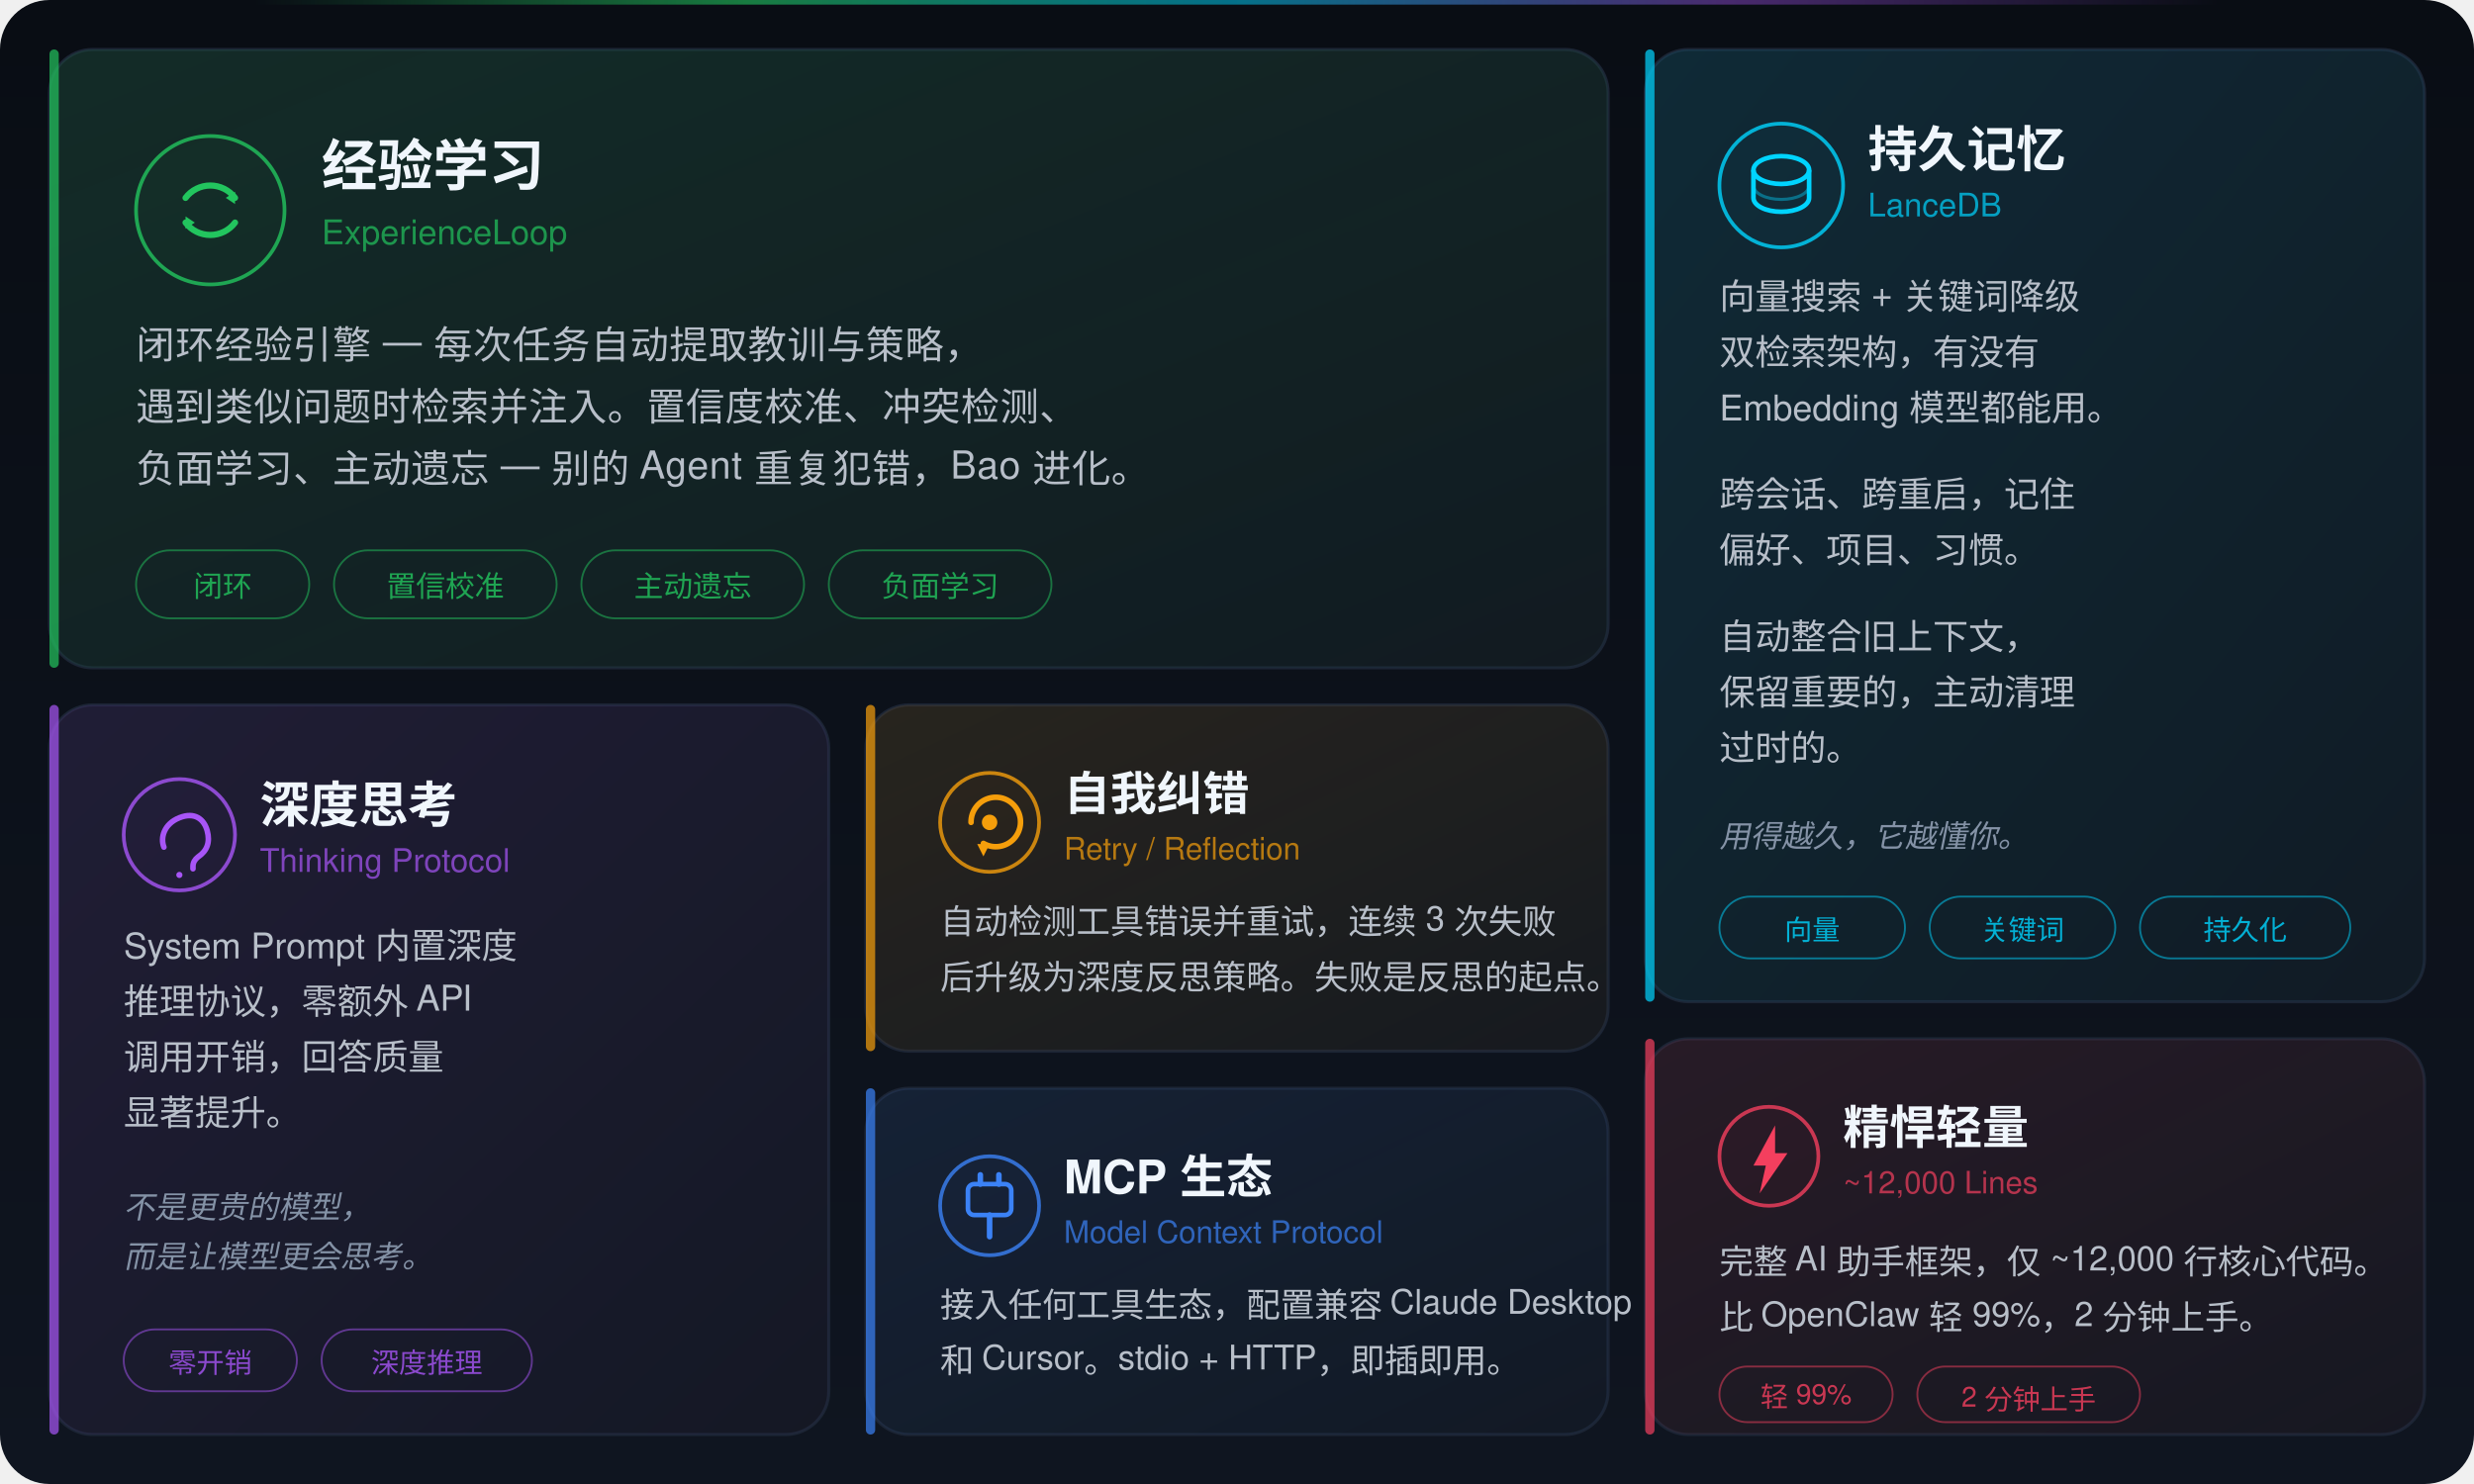
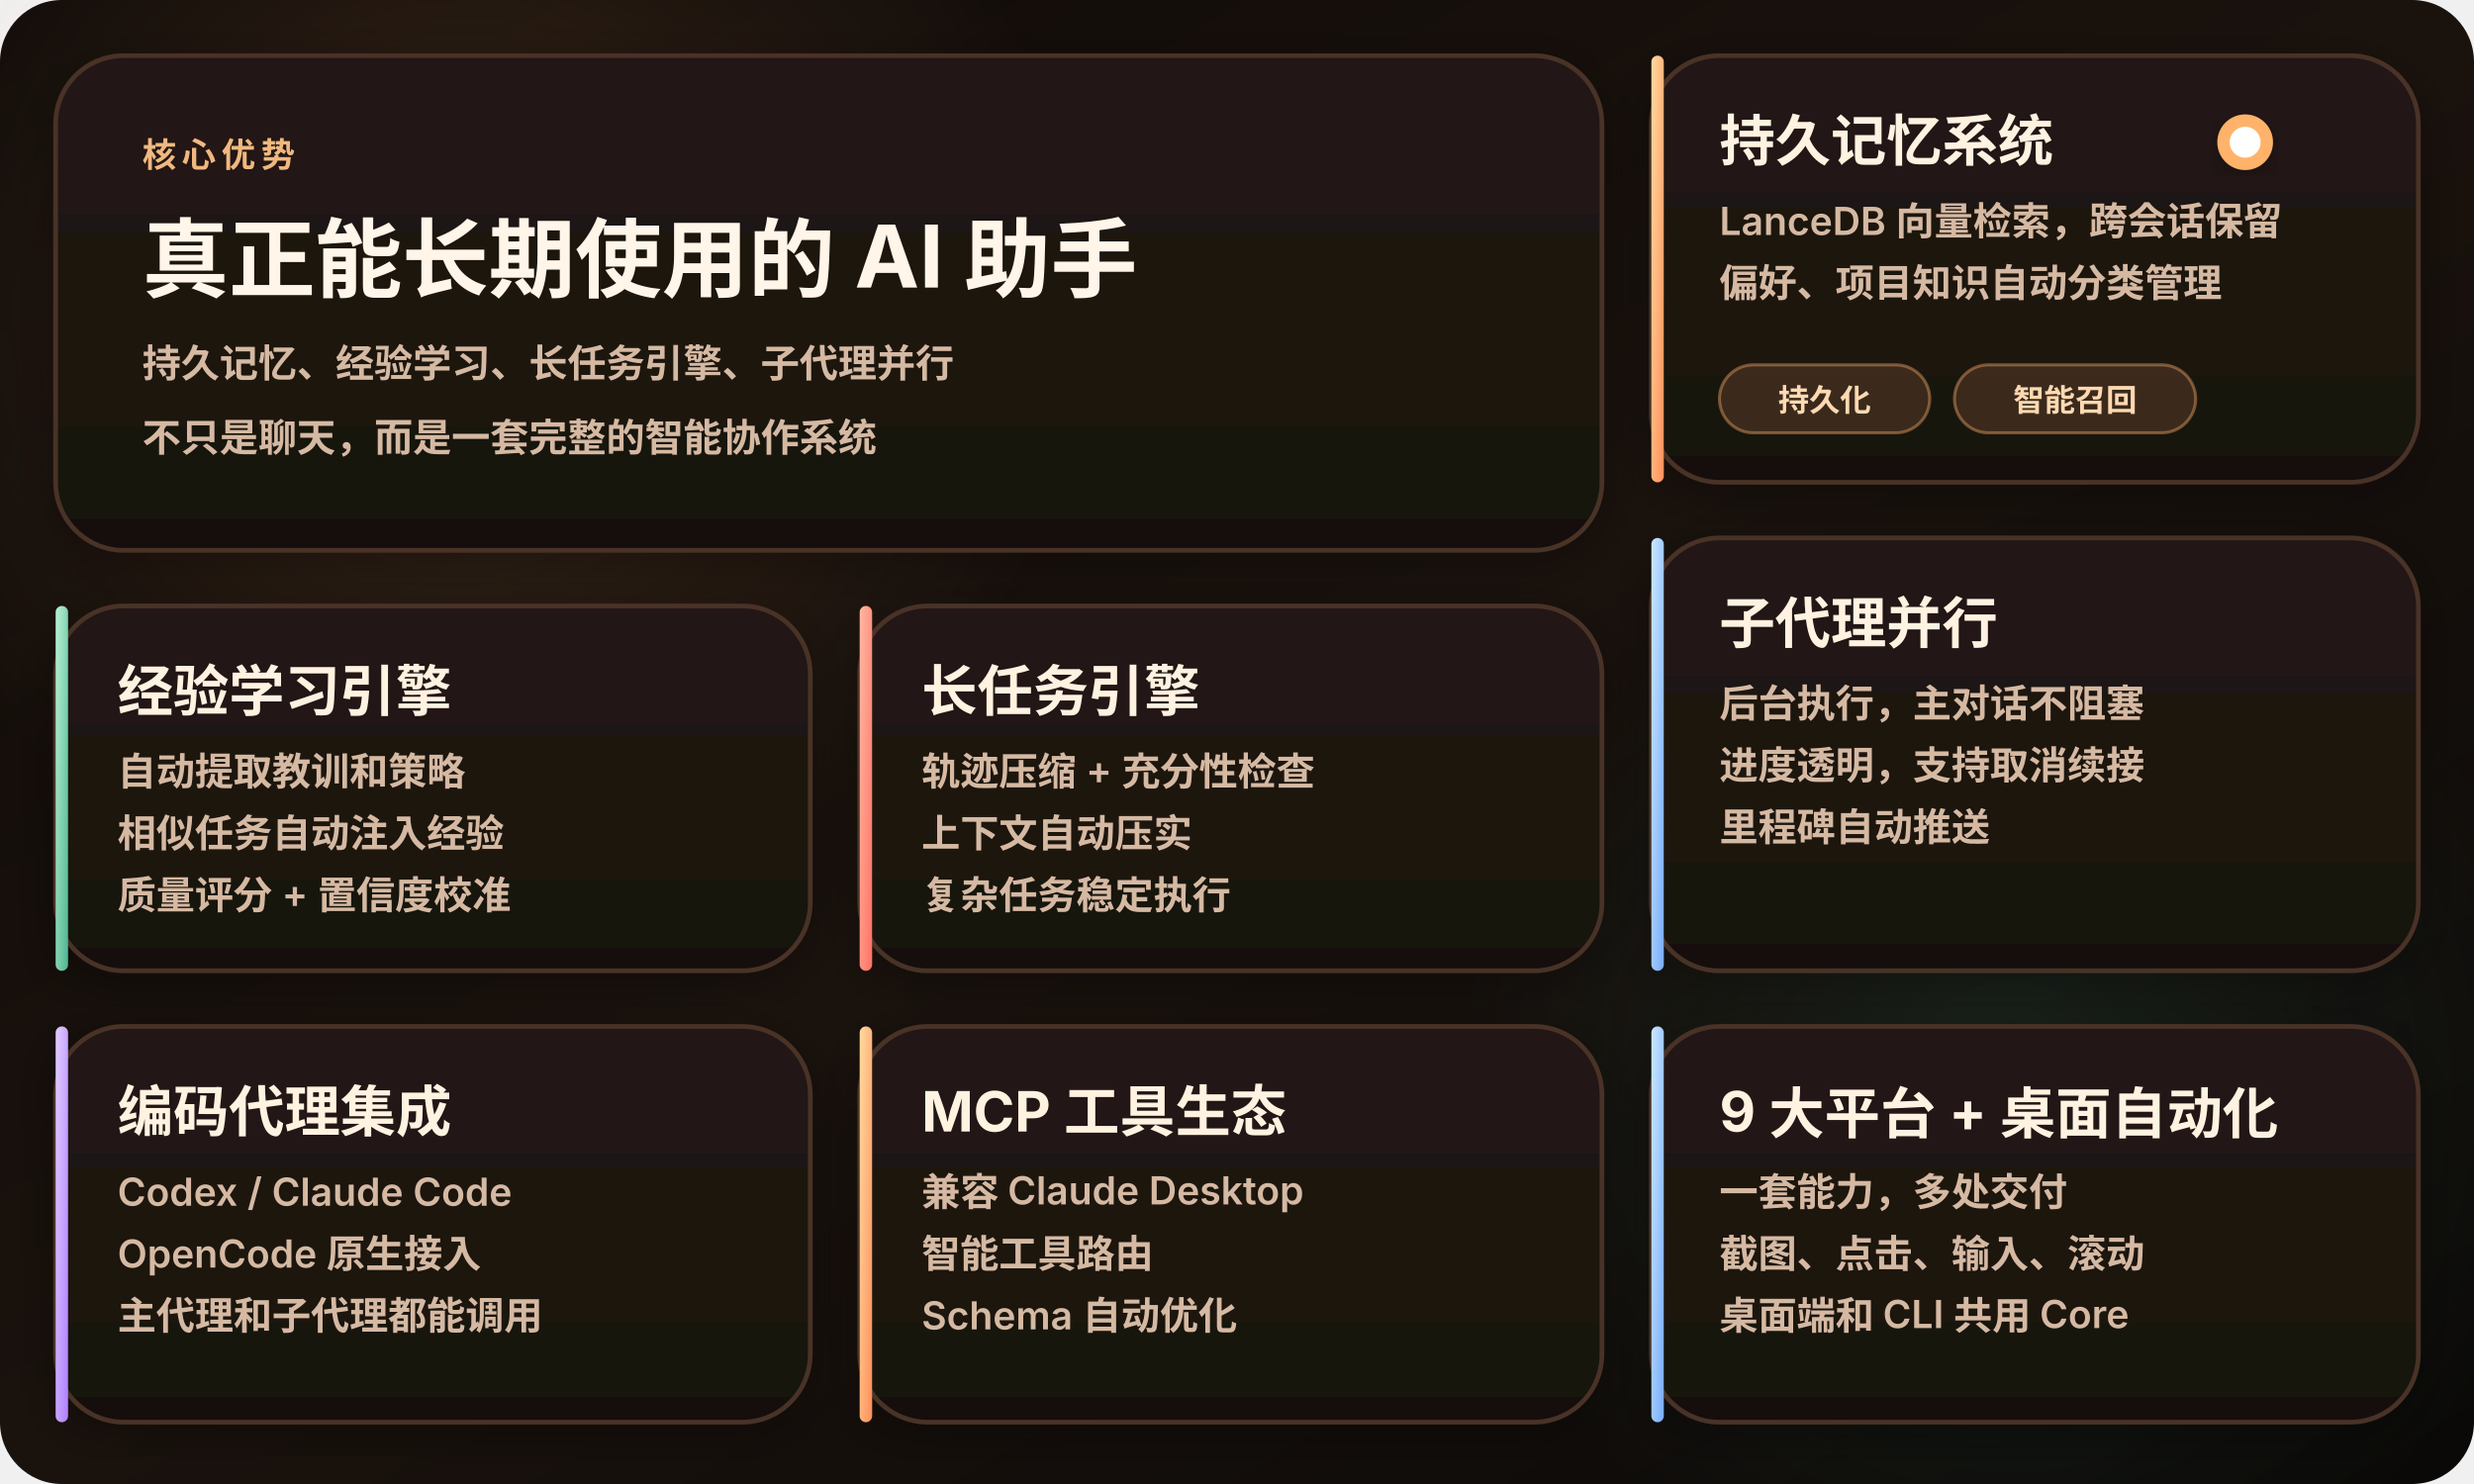
- <svg xmlns="http://www.w3.org/2000/svg" viewBox="0 0 800 480">
+ <svg xmlns="http://www.w3.org/2000/svg" viewBox="0 0 800 480" width="800" height="480">
  <defs>
+     <linearGradient id="bg" x1="0" y1="0" x2="1" y2="1">
+       <stop offset="0%" stop-color="#0f0a08" />
+       <stop offset="50%" stop-color="#1a120d" />
+       <stop offset="100%" stop-color="#0a0908" />
+     </linearGradient>
+     <linearGradient id="card" x1="0" y1="0" x2="0" y2="1">
+       <stop offset="0%" stop-color="#241914" />
+       <stop offset="100%" stop-color="#16110d" />
+     </linearGradient>
+     <linearGradient id="warm" x1="0" y1="0" x2="1" y2="1">
+       <stop offset="0%" stop-color="#ffdb9f" />
+       <stop offset="100%" stop-color="#ff8e5a" />
+     </linearGradient>
+     <linearGradient id="mint" x1="0" y1="0" x2="1" y2="1">
+       <stop offset="0%" stop-color="#b8f2d4" />
+       <stop offset="100%" stop-color="#50b591" />
+     </linearGradient>
+     <linearGradient id="rose" x1="0" y1="0" x2="1" y2="1">
+       <stop offset="0%" stop-color="#ffb8a3" />
+       <stop offset="100%" stop-color="#ff7163" />
+     </linearGradient>
+     <linearGradient id="sky" x1="0" y1="0" x2="1" y2="1">
+       <stop offset="0%" stop-color="#cae9ff" />
+       <stop offset="100%" stop-color="#78abfc" />
+     </linearGradient>
+     <linearGradient id="violet" x1="0" y1="0" x2="1" y2="1">
+       <stop offset="0%" stop-color="#e2cdff" />
+       <stop offset="100%" stop-color="#af7fff" />
+     </linearGradient>
+     <radialGradient id="glow1" cx="0.5" cy="0.5" r="0.5">
+       <stop offset="0%" stop-color="#ffb36a" stop-opacity="0.15" />
+       <stop offset="100%" stop-color="#ffb36a" stop-opacity="0" />
+     </radialGradient>
+     <radialGradient id="glow2" cx="0.5" cy="0.5" r="0.5">
+       <stop offset="0%" stop-color="#4db28f" stop-opacity="0.12" />
+       <stop offset="100%" stop-color="#4db28f" stop-opacity="0" />
+     </radialGradient>
+     <filter id="shadow">
+       <feDropShadow dx="0" dy="4" stdDeviation="8" flood-color="#000" flood-opacity="0.3" />
+     </filter>
    <style>
-       .t{font-family:-apple-system,BlinkMacSystemFont,"Segoe UI","Noto Sans SC",Helvetica,Arial,sans-serif}
-       @keyframes shimmer{0%{opacity:.4}50%{opacity:.8}100%{opacity:.4}}
-       .acc{animation:shimmer 4s ease-in-out infinite}
+       .display{font-family:"SF Pro Display","Avenir Next","PingFang SC","Noto Sans SC",sans-serif}
+       .eyebrow{font-size:11px;font-weight:700;letter-spacing:1.8px;fill:#f0b87f}
+       .headline{font-size:28px;font-weight:700;fill:#fff5e8;line-height:1.3}
+       .title{font-size:18px;font-weight:700;fill:#fff2e1}
+       .body{font-size:12.5px;font-weight:600;fill:#d5b9a2;line-height:1.5}
+       .tag{font-size:10px;font-weight:700}
+       @keyframes pulse{0%,100%{opacity:0.5}50%{opacity:1}}
+       @keyframes float{0%,100%{transform:translateY(0)}50%{transform:translateY(-3px)}}
+       @keyframes glow{0%,100%{filter:brightness(1)}50%{filter:brightness(1.2)}}
+       .pulse{animation:pulse 4s ease-in-out infinite}
+       .float{animation:float 3s ease-in-out infinite}
+       .glow{animation:glow 3s ease-in-out infinite}
    </style>
-     <linearGradient id="bg" x1="0" y1="0" x2="0" y2="1">
-       <stop offset="0%" stop-color="#090d14" />
-       <stop offset="100%" stop-color="#0f1520" />
-     </linearGradient>
-     <linearGradient id="g1" x1="0" y1="0" x2="1" y2="1">
-       <stop offset="0%" stop-color="#22c55e" stop-opacity=".12" />
-       <stop offset="100%" stop-color="#22c55e" stop-opacity=".02" />
-     </linearGradient>
-     <linearGradient id="g2" x1="0" y1="0" x2="1" y2="1">
-       <stop offset="0%" stop-color="#00d4ff" stop-opacity=".10" />
-       <stop offset="100%" stop-color="#00d4ff" stop-opacity=".02" />
-     </linearGradient>
-     <linearGradient id="g3" x1="0" y1="0" x2="1" y2="1">
-       <stop offset="0%" stop-color="#a855f7" stop-opacity=".10" />
-       <stop offset="100%" stop-color="#a855f7" stop-opacity=".02" />
-     </linearGradient>
-     <linearGradient id="g4" x1="0" y1="0" x2="1" y2="1">
-       <stop offset="0%" stop-color="#f59e0b" stop-opacity=".10" />
-       <stop offset="100%" stop-color="#f59e0b" stop-opacity=".02" />
-     </linearGradient>
-     <linearGradient id="g5" x1="0" y1="0" x2="1" y2="1">
-       <stop offset="0%" stop-color="#3b82f6" stop-opacity=".10" />
-       <stop offset="100%" stop-color="#3b82f6" stop-opacity=".02" />
-     </linearGradient>
-     <linearGradient id="g6" x1="0" y1="0" x2="1" y2="1">
-       <stop offset="0%" stop-color="#f43f5e" stop-opacity=".10" />
-       <stop offset="100%" stop-color="#f43f5e" stop-opacity=".02" />
-     </linearGradient>
-     <linearGradient id="topAccent" x1="0" y1="0" x2="1" y2="0">
-       <stop offset="0%" stop-color="#22c55e" stop-opacity="0" />
-       <stop offset="25%" stop-color="#22c55e" stop-opacity=".6" />
-       <stop offset="50%" stop-color="#00d4ff" stop-opacity=".5" />
-       <stop offset="75%" stop-color="#a855f7" stop-opacity=".4" />
-       <stop offset="100%" stop-color="#a855f7" stop-opacity="0" />
-     </linearGradient>
  </defs>
-   <rect width="800" height="480" fill="url(#bg)" rx="16" />
-   <rect x="80" y="0" width="640" height="1.5" fill="url(#topAccent)" rx="1" class="acc" />
-   <g transform="translate(16,16)" class="b1">
-     <rect width="504" height="200" rx="14" fill="#111720" stroke="#1c2535" stroke-width="1" />
-     <rect width="504" height="200" rx="14" fill="url(#g1)" />
-     <rect x="0" y="0" width="3" height="200" rx="1.5" fill="#22c55e" opacity=".7" />
-     <g transform="translate(28,28)">
-       <circle cx="24" cy="24" r="24" fill="#22c55e08" stroke="#22c55e" stroke-width="1.2" opacity=".8" />
-       <path d="M16 20a10 10 0 0 1 16 0" stroke="#22c55e" stroke-width="2" fill="none" stroke-linecap="round" />
-       <path d="M32 28a10 10 0 0 1-16 0" stroke="#22c55e" stroke-width="2" fill="none" stroke-linecap="round" />
-       <polygon points="32,18 32,22 29,20" fill="#22c55e" />
-       <polygon points="16,30 16,26 19,28" fill="#22c55e" />
-     </g>
-     <text x="88" y="44" class="t" fill="#f0f6fc" font-size="18" font-weight="700">经验学习</text>
-     <text x="88" y="63" class="t" fill="#22c55e" font-size="11" opacity=".7">ExperienceLoop</text>
-     <text x="28" y="100" class="t" fill="#b8bfc9" font-size="12.5" letter-spacing=".2">闭环经验引擎 — 每次任务自动提取教训与策略，</text>
-     <text x="28" y="120" class="t" fill="#b8bfc9" font-size="12.5" letter-spacing=".2">遇到类似问题时检索并注入。置信度校准、冲突检测、</text>
-     <text x="28" y="140" class="t" fill="#b8bfc9" font-size="12.5" letter-spacing=".2">负面学习、主动遗忘 — 别的 Agent 重复犯错，Bao 进化。</text>
-     <rect x="28" y="162" width="56" height="22" rx="11" fill="none" stroke="#22c55e" stroke-width=".6" opacity=".5" />
-     <text x="56" y="177" class="t" text-anchor="middle" font-size="9.5" fill="#22c55e" font-weight="500" opacity=".8">闭环</text>
-     <rect x="92" y="162" width="72" height="22" rx="11" fill="none" stroke="#22c55e" stroke-width=".6" opacity=".5" />
-     <text x="128" y="177" class="t" text-anchor="middle" font-size="9.5" fill="#22c55e" font-weight="500" opacity=".8">置信校准</text>
-     <rect x="172" y="162" width="72" height="22" rx="11" fill="none" stroke="#22c55e" stroke-width=".6" opacity=".5" />
-     <text x="208" y="177" class="t" text-anchor="middle" font-size="9.5" fill="#22c55e" font-weight="500" opacity=".8">主动遗忘</text>
-     <rect x="252" y="162" width="72" height="22" rx="11" fill="none" stroke="#22c55e" stroke-width=".6" opacity=".5" />
-     <text x="288" y="177" class="t" text-anchor="middle" font-size="9.5" fill="#22c55e" font-weight="500" opacity=".8">负面学习</text>
+   <rect width="800" height="480" rx="20" fill="url(#bg)" />
+   <circle cx="150" cy="100" r="200" fill="url(#glow1)" />
+   <circle cx="650" cy="350" r="180" fill="url(#glow2)" />
+   <g transform="translate(18 18)" filter="url(#shadow)">
+     <rect width="500" height="160" rx="22" fill="url(#card)" stroke="#4a3228" stroke-width="1.5" />
+     <text x="28" y="36" class="display eyebrow">核心优势</text>
+     <text x="28" y="76" class="display headline">真正能长期使用的 AI 助手</text>
+     <text x="28" y="104" class="display body">持久记忆、经验学习、长任务引擎、子代理并行</text>
+     <text x="28" y="128" class="display body">不只是聊天，而是一套完整的智能协作系统</text>
  </g>
-   <g transform="translate(532,16)" class="b2">
-     <rect width="252" height="308" rx="14" fill="#111720" stroke="#1c2535" stroke-width="1" />
-     <rect width="252" height="308" rx="14" fill="url(#g2)" />
-     <rect x="0" y="0" width="3" height="308" rx="1.5" fill="#00d4ff" opacity=".7" />
-     <g transform="translate(24,24)">
-       <circle cx="20" cy="20" r="20" fill="#00d4ff08" stroke="#00d4ff" stroke-width="1.2" opacity=".8" />
-       <ellipse cx="20" cy="15" rx="9" ry="4.5" fill="none" stroke="#00d4ff" stroke-width="1.5" />
-       <path d="M11 15v9c0 2.5 4 4.5 9 4.5s9-2 9-4.5v-9" fill="none" stroke="#00d4ff" stroke-width="1.5" />
-       <path d="M11 20c0 2.5 4 4.5 9 4.5s9-2 9-4.5" fill="none" stroke="#00d4ff" stroke-width="1" opacity=".4" />
-     </g>
-     <text x="72" y="38" class="t" fill="#f0f6fc" font-size="16" font-weight="700">持久记忆</text>
-     <text x="72" y="54" class="t" fill="#00d4ff" font-size="10.5" opacity=".7">LanceDB</text>
-     <text x="24" y="84" class="t" fill="#b8bfc9" font-size="11.5">向量搜索 + 关键词降级</text>
-     <text x="24" y="102" class="t" fill="#b8bfc9" font-size="11.5">双检索架构，有没有</text>
-     <text x="24" y="120" class="t" fill="#b8bfc9" font-size="11.5">Embedding 模型都能用。</text>
-     <text x="24" y="148" class="t" fill="#b8bfc9" font-size="11.5">跨会话、跨重启，记住</text>
-     <text x="24" y="166" class="t" fill="#b8bfc9" font-size="11.5">偏好、项目、习惯。</text>
-     <text x="24" y="194" class="t" fill="#b8bfc9" font-size="11.5">自动整合旧上下文，</text>
-     <text x="24" y="212" class="t" fill="#b8bfc9" font-size="11.5">保留重要的，主动清理</text>
-     <text x="24" y="230" class="t" fill="#b8bfc9" font-size="11.5">过时的。</text>
-     <text x="24" y="258" class="t" fill="#8492a6" font-size="10" font-style="italic">用得越久，它越懂你。</text>
-     <rect x="24" y="274" width="60" height="20" rx="10" fill="none" stroke="#00d4ff" stroke-width=".6" opacity=".5" />
-     <text x="54" y="288" class="t" text-anchor="middle" font-size="9" fill="#00d4ff" font-weight="500" opacity=".8">向量</text>
-     <rect x="92" y="274" width="60" height="20" rx="10" fill="none" stroke="#00d4ff" stroke-width=".6" opacity=".5" />
-     <text x="122" y="288" class="t" text-anchor="middle" font-size="9" fill="#00d4ff" font-weight="500" opacity=".8">关键词</text>
-     <rect x="160" y="274" width="68" height="20" rx="10" fill="none" stroke="#00d4ff" stroke-width=".6" opacity=".5" />
-     <text x="194" y="288" class="t" text-anchor="middle" font-size="9" fill="#00d4ff" font-weight="500" opacity=".8">持久化</text>
+   <g transform="translate(534 18)" filter="url(#shadow)" class="float">
+     <rect width="248" height="138" rx="22" fill="url(#card)" stroke="#4a3228" stroke-width="1.5" />
+     <rect x="0" y="0" width="4" height="138" rx="2" fill="url(#warm)" class="glow" />
+     <text x="22" y="34" class="display title">持久记忆系统</text>
+     <text x="22" y="58" class="display body">LanceDB 向量检索，跨会话保留</text>
+     <text x="22" y="78" class="display body">偏好、项目知识自动分类管理</text>
+     <rect x="22" y="100" width="68" height="22" rx="11" fill="#ffb36a" fill-opacity="0.15" stroke="#ffb36a" stroke-opacity="0.4" />
+     <text x="56" y="115" text-anchor="middle" class="display tag" fill="#ffd9b1">持久化</text>
+     <rect x="98" y="100" width="78" height="22" rx="11" fill="#ffb36a" fill-opacity="0.15" stroke="#ffb36a" stroke-opacity="0.4" />
+     <text x="137" y="115" text-anchor="middle" class="display tag" fill="#ffd9b1">智能召回</text>
  </g>
-   <g transform="translate(16,228)" class="b3">
-     <rect width="252" height="236" rx="14" fill="#111720" stroke="#1c2535" stroke-width="1" />
-     <rect width="252" height="236" rx="14" fill="url(#g3)" />
-     <rect x="0" y="0" width="3" height="236" rx="1.5" fill="#a855f7" opacity=".7" />
-     <g transform="translate(24,24)">
-       <circle cx="18" cy="18" r="18" fill="#a855f708" stroke="#a855f7" stroke-width="1.2" opacity=".8" />
-       <path d="M13 22c-1.2-3 0-7.5 5-9.5s8 .5 9 4.2 0 6.5-3 8.5c-1 .8-1.6 1.8-1.6 3v.8" fill="none" stroke="#a855f7" stroke-width="1.8" stroke-linecap="round" />
-       <circle cx="18" cy="31" r="1" fill="#a855f7" />
-     </g>
-     <text x="68" y="38" class="t" fill="#f0f6fc" font-size="16" font-weight="700">深度思考</text>
-     <text x="68" y="54" class="t" fill="#a855f7" font-size="10.5" opacity=".7">Thinking Protocol</text>
-     <text x="24" y="82" class="t" fill="#b8bfc9" font-size="11.5">System Prompt 内置深度</text>
-     <text x="24" y="100" class="t" fill="#b8bfc9" font-size="11.5">推理协议，零额外 API</text>
-     <text x="24" y="118" class="t" fill="#b8bfc9" font-size="11.5">调用开销，回答质量</text>
-     <text x="24" y="136" class="t" fill="#b8bfc9" font-size="11.5">显著提升。</text>
-     <text x="24" y="166" class="t" fill="#8492a6" font-size="10" font-style="italic">不是更贵的模型，</text>
-     <text x="24" y="182" class="t" fill="#8492a6" font-size="10" font-style="italic">而是让模型更会思考。</text>
-     <rect x="24" y="202" width="56" height="20" rx="10" fill="none" stroke="#a855f7" stroke-width=".6" opacity=".5" />
-     <text x="52" y="216" class="t" text-anchor="middle" font-size="9" fill="#a855f7" font-weight="500" opacity=".8">零开销</text>
-     <rect x="88" y="202" width="68" height="20" rx="10" fill="none" stroke="#a855f7" stroke-width=".6" opacity=".5" />
-     <text x="122" y="216" class="t" text-anchor="middle" font-size="9" fill="#a855f7" font-weight="500" opacity=".8">深度推理</text>
+   <g transform="translate(18 196)" filter="url(#shadow)">
+     <rect width="244" height="118" rx="22" fill="url(#card)" stroke="#4a3228" stroke-width="1.5" />
+     <rect x="0" y="0" width="4" height="118" rx="2" fill="url(#mint)" class="glow" />
+     <text x="20" y="34" class="display title">经验学习引擎</text>
+     <text x="20" y="58" class="display body">自动提取教训和策略</text>
+     <text x="20" y="78" class="display body">相似任务自动注入经验</text>
+     <text x="20" y="98" class="display body">质量评分 + 置信度校准</text>
  </g>
-   <g transform="translate(280,228)" class="b4">
-     <rect width="240" height="112" rx="14" fill="#111720" stroke="#1c2535" stroke-width="1" />
-     <rect width="240" height="112" rx="14" fill="url(#g4)" />
-     <rect x="0" y="0" width="3" height="112" rx="1.5" fill="#f59e0b" opacity=".7" />
-     <g transform="translate(24,22)">
-       <circle cx="16" cy="16" r="16" fill="#f59e0b08" stroke="#f59e0b" stroke-width="1.2" opacity=".8" />
-       <path d="M10 16a8 8 0 1 1 4 6.8" fill="none" stroke="#f59e0b" stroke-width="1.8" stroke-linecap="round" />
-       <polygon points="12,23 16,23 14,27" fill="#f59e0b" />
-       <circle cx="16" cy="16" r="2.5" fill="#f59e0b" />
-     </g>
-     <text x="64" y="34" class="t" fill="#f0f6fc" font-size="15" font-weight="700">自我纠错</text>
-     <text x="64" y="50" class="t" fill="#f59e0b" font-size="10" opacity=".7">Retry / Reflection</text>
-     <text x="24" y="74" class="t" fill="#b8bfc9" font-size="11">自动检测工具错误并重试，连续 3 次失败</text>
-     <text x="24" y="92" class="t" fill="#b8bfc9" font-size="11">后升级为深度反思策略。失败是反思的起点。</text>
+   <g transform="translate(278 196)" filter="url(#shadow)">
+     <rect width="240" height="118" rx="22" fill="url(#card)" stroke="#4a3228" stroke-width="1.5" />
+     <rect x="0" y="0" width="4" height="118" rx="2" fill="url(#rose)" class="glow" />
+     <text x="20" y="34" class="display title">长任务引擎</text>
+     <text x="20" y="58" class="display body">轨迹压缩 + 充分性检查</text>
+     <text x="20" y="78" class="display body">上下文自动压实</text>
+     <text x="20" y="98" class="display body">复杂任务稳定执行</text>
  </g>
-   <g transform="translate(280,352)" class="b5">
-     <rect width="240" height="112" rx="14" fill="#111720" stroke="#1c2535" stroke-width="1" />
-     <rect width="240" height="112" rx="14" fill="url(#g5)" />
-     <rect x="0" y="0" width="3" height="112" rx="1.5" fill="#3b82f6" opacity=".7" />
-     <g transform="translate(24,22)">
-       <circle cx="16" cy="16" r="16" fill="#3b82f608" stroke="#3b82f6" stroke-width="1.2" opacity=".8" />
-       <rect x="9" y="9" width="14" height="10" rx="2" fill="none" stroke="#3b82f6" stroke-width="1.5" />
-       <line x1="13" y1="9" x2="13" y2="6" stroke="#3b82f6" stroke-width="1.8" stroke-linecap="round" />
-       <line x1="19" y1="9" x2="19" y2="6" stroke="#3b82f6" stroke-width="1.8" stroke-linecap="round" />
-       <line x1="16" y1="19" x2="16" y2="26" stroke="#3b82f6" stroke-width="1.8" stroke-linecap="round" />
-     </g>
-     <text x="64" y="34" class="t" fill="#f0f6fc" font-size="15" font-weight="700">MCP 生态</text>
-     <text x="64" y="50" class="t" fill="#3b82f6" font-size="10" opacity=".7">Model Context Protocol</text>
-     <text x="24" y="74" class="t" fill="#b8bfc9" font-size="11">接入任何工具生态，配置兼容 Claude Desktop</text>
-     <text x="24" y="92" class="t" fill="#b8bfc9" font-size="11">和 Cursor。stdio + HTTP，即插即用。</text>
+   <g transform="translate(534 174)" filter="url(#shadow)" class="float" style="animation-delay: 0.5s">
+     <rect width="248" height="140" rx="22" fill="url(#card)" stroke="#4a3228" stroke-width="1.5" />
+     <rect x="0" y="0" width="4" height="140" rx="2" fill="url(#sky)" class="glow" />
+     <text x="22" y="34" class="display title">子代理并行</text>
+     <text x="22" y="58" class="display body">后台执行，主对话不阻塞</text>
+     <text x="22" y="78" class="display body">进度透明，支持取消续接</text>
+     <text x="22" y="98" class="display body">里程碑自动推送</text>
  </g>
-   <g transform="translate(532,336)" class="b6">
-     <rect width="252" height="128" rx="14" fill="#111720" stroke="#1c2535" stroke-width="1" />
-     <rect width="252" height="128" rx="14" fill="url(#g6)" />
-     <rect x="0" y="0" width="3" height="128" rx="1.5" fill="#f43f5e" opacity=".7" />
-     <g transform="translate(24,22)">
-       <circle cx="16" cy="16" r="16" fill="#f43f5e08" stroke="#f43f5e" stroke-width="1.2" opacity=".8" />
-       <polygon points="18,6 11,19 15,19 13,28 22,15 18,15" fill="#f43f5e" />
-     </g>
-     <text x="64" y="34" class="t" fill="#f0f6fc" font-size="15" font-weight="700">精悍轻量</text>
-     <text x="64" y="50" class="t" fill="#f43f5e" font-size="10" opacity=".7">~12,000 Lines</text>
-     <text x="24" y="76" class="t" fill="#b8bfc9" font-size="11">完整 AI 助手框架，仅 ~12,000 行核心代码。</text>
-     <text x="24" y="94" class="t" fill="#b8bfc9" font-size="11">比 OpenClaw 轻 99%，2 分钟上手。</text>
-     <rect x="24" y="106" width="56" height="18" rx="9" fill="none" stroke="#f43f5e" stroke-width=".6" opacity=".5" />
-     <text x="52" y="119" class="t" text-anchor="middle" font-size="9" fill="#f43f5e" font-weight="500" opacity=".8">轻 99%</text>
-     <rect x="88" y="106" width="72" height="18" rx="9" fill="none" stroke="#f43f5e" stroke-width=".6" opacity=".5" />
-     <text x="124" y="119" class="t" text-anchor="middle" font-size="9" fill="#f43f5e" font-weight="500" opacity=".8">2 分钟上手</text>
+   <g transform="translate(18 332)" filter="url(#shadow)">
+     <rect width="244" height="128" rx="22" fill="url(#card)" stroke="#4a3228" stroke-width="1.5" />
+     <rect x="0" y="0" width="4" height="128" rx="2" fill="url(#violet)" class="glow" />
+     <text x="20" y="34" class="display title">编码代理集成</text>
+     <text x="20" y="58" class="display body">Codex / Claude Code</text>
+     <text x="20" y="78" class="display body">OpenCode 原生接入</text>
+     <text x="20" y="98" class="display body">主代理和子代理都能调用</text>
+   </g>
+   <g transform="translate(278 332)" filter="url(#shadow)">
+     <rect width="240" height="128" rx="22" fill="url(#card)" stroke="#4a3228" stroke-width="1.5" />
+     <rect x="0" y="0" width="4" height="128" rx="2" fill="url(#warm)" class="glow" />
+     <text x="20" y="34" class="display title">MCP 工具生态</text>
+     <text x="20" y="58" class="display body">兼容 Claude Desktop</text>
+     <text x="20" y="78" class="display body">智能工具路由</text>
+     <text x="20" y="98" class="display body">Schema 自动优化</text>
+   </g>
+   <g transform="translate(534 332)" filter="url(#shadow)">
+     <rect width="248" height="128" rx="22" fill="url(#card)" stroke="#4a3228" stroke-width="1.5" />
+     <rect x="0" y="0" width="4" height="128" rx="2" fill="url(#sky)" class="glow" />
+     <text x="22" y="34" class="display title">9 大平台 + 桌面自动化</text>
+     <text x="22" y="58" class="display body">一套能力，多处交付</text>
+     <text x="22" y="78" class="display body">截图、点击、输入、滚动</text>
+     <text x="22" y="98" class="display body">桌面端和 CLI 共用 Core</text>
+   </g>
+   <g transform="translate(726 46)" class="pulse">
+     <circle r="9" fill="#ffb36a" filter="url(#shadow)" />
+     <circle r="5" fill="#fff" />
  </g>
</svg>
